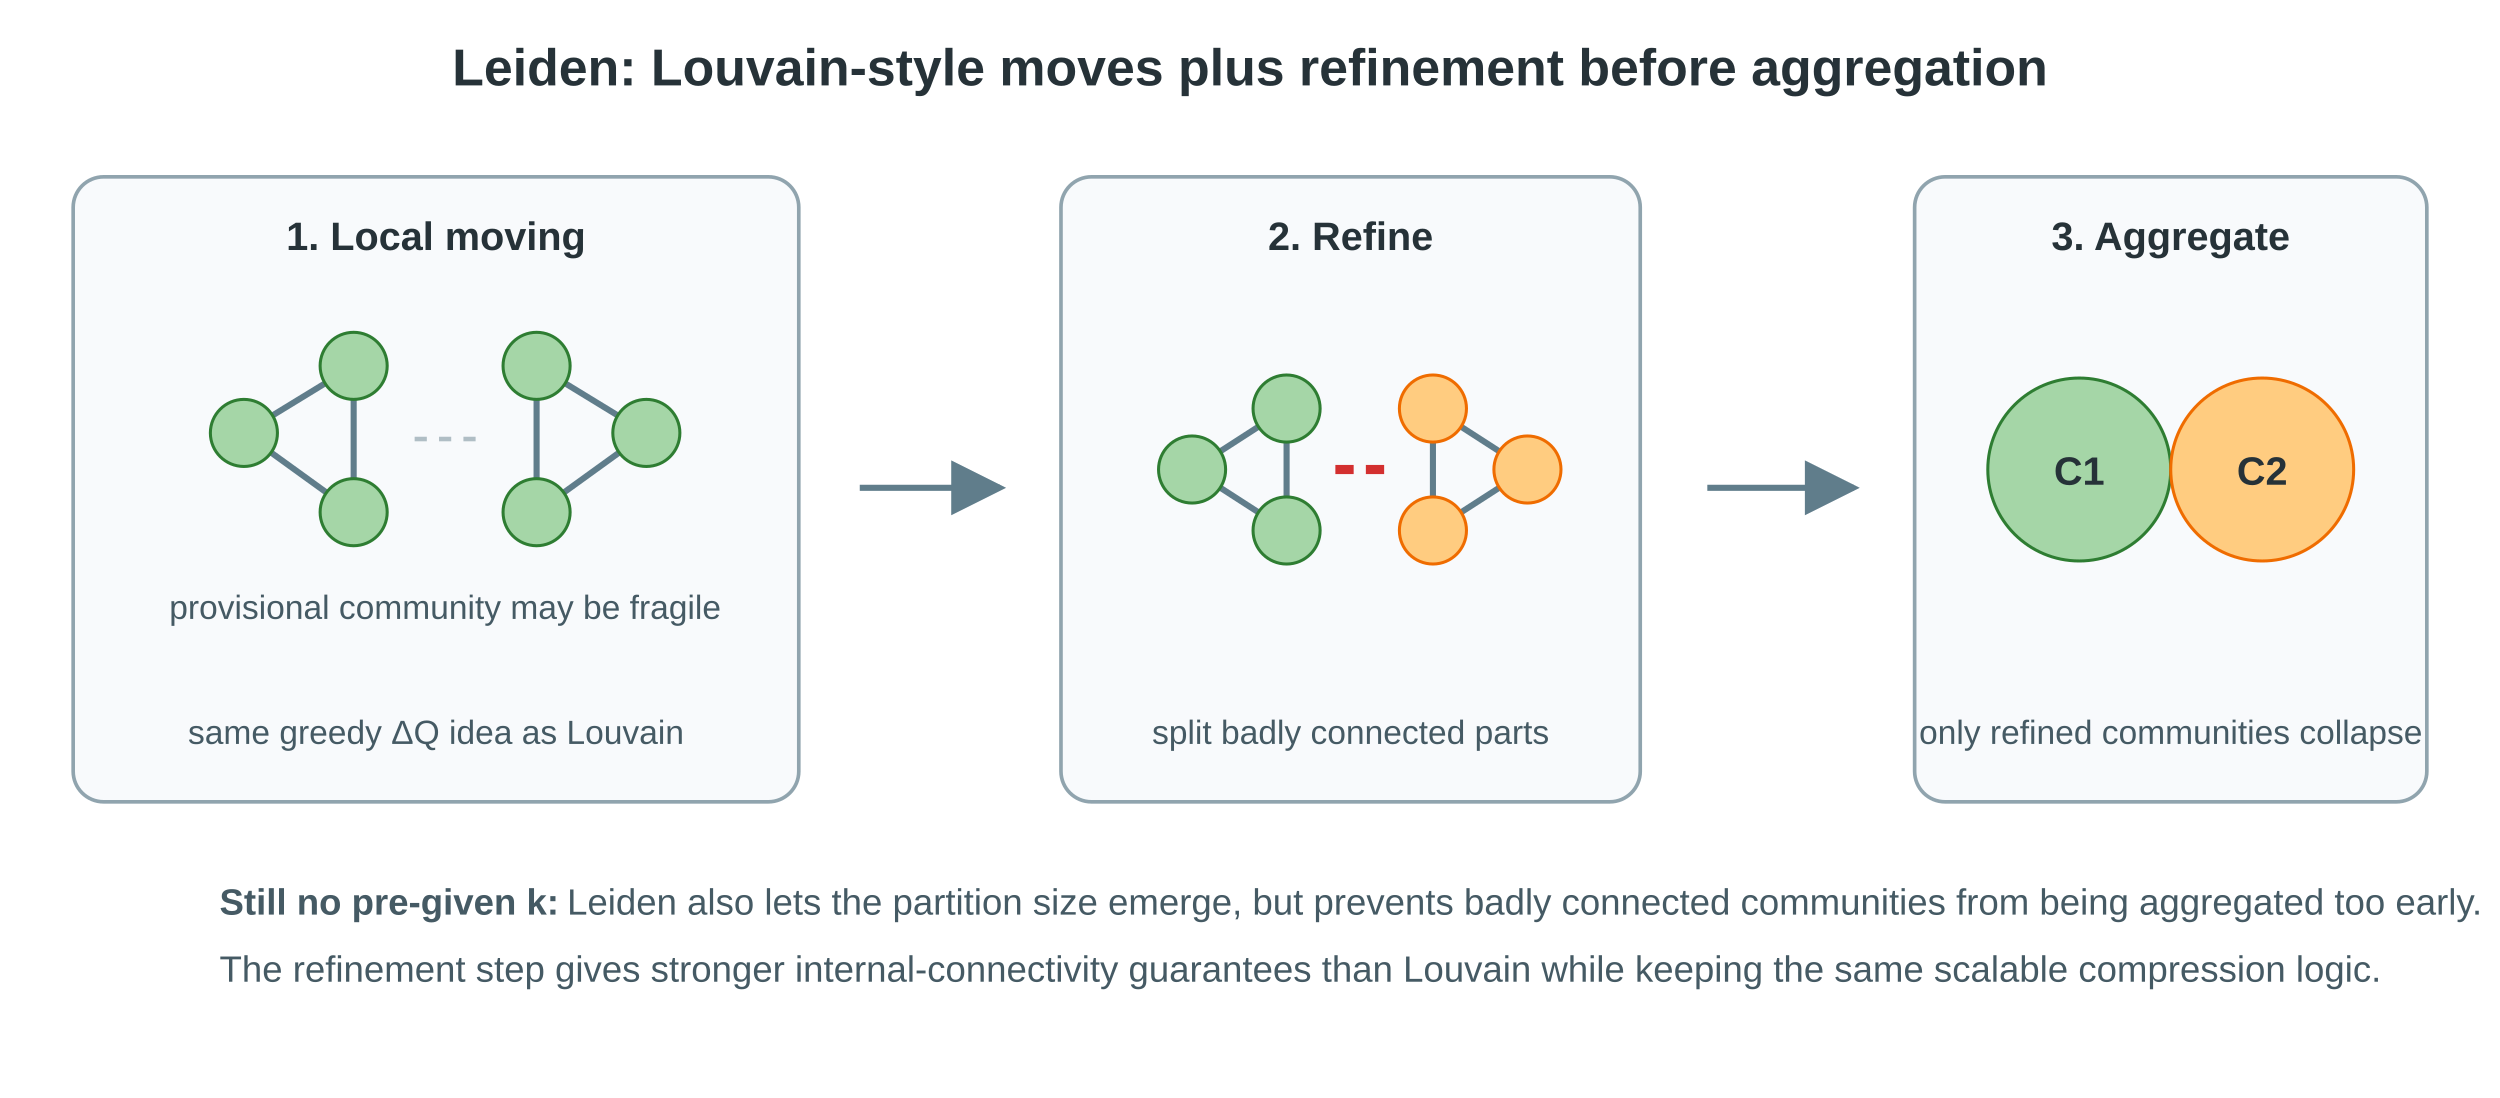
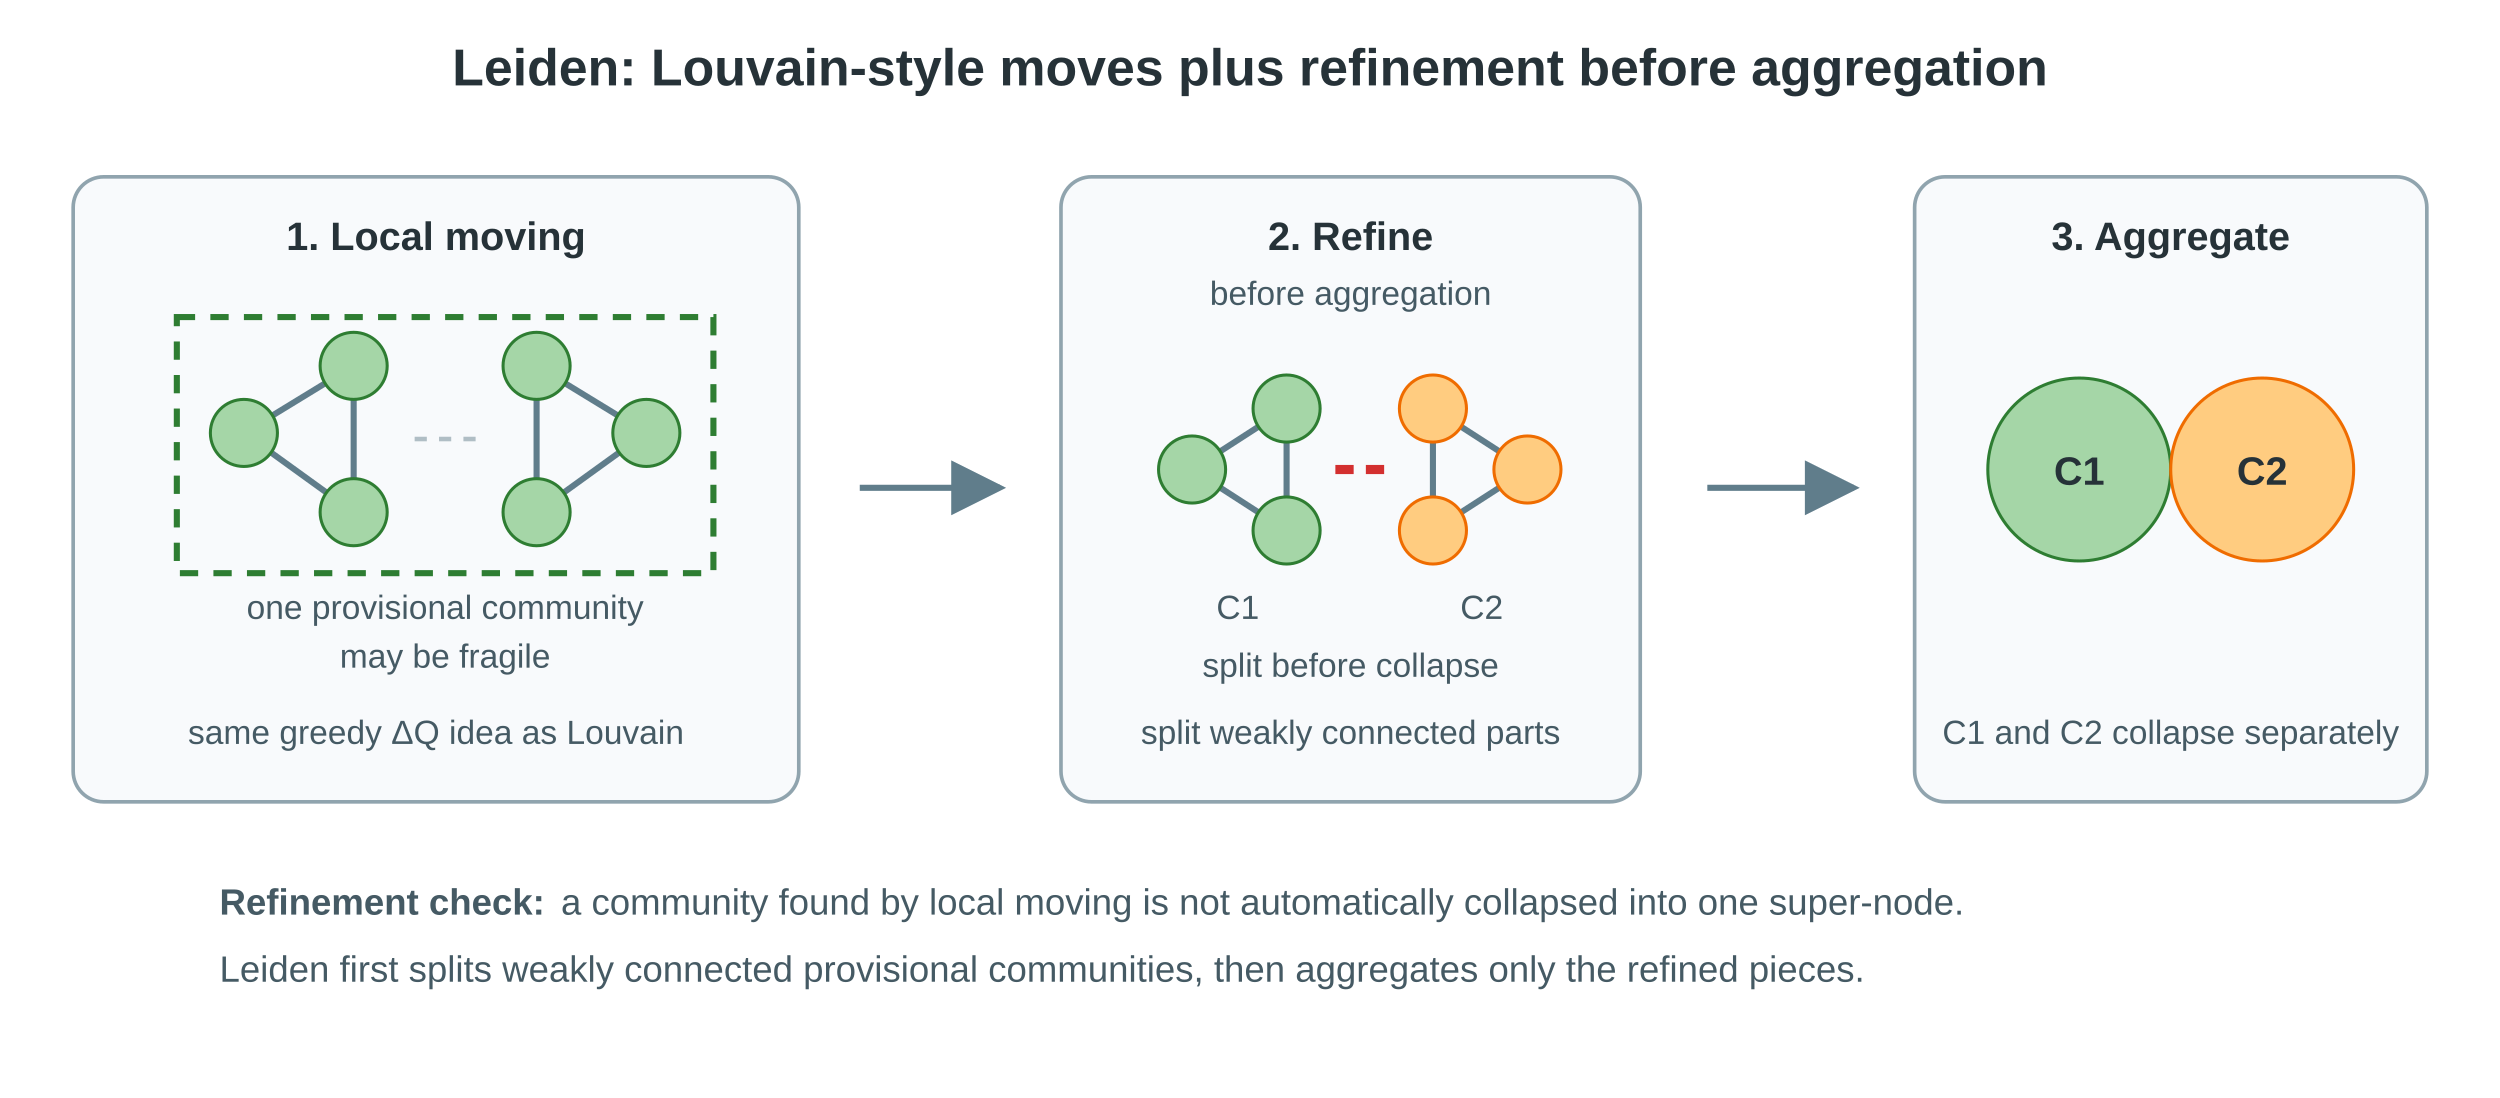
<svg xmlns="http://www.w3.org/2000/svg" viewBox="0 0 820 360" font-family="'Segoe UI', Arial, sans-serif" role="img" aria-labelledby="title desc">
  <defs>
    <marker id="arrow" markerWidth="9" markerHeight="9" refX="8" refY="4.5" orient="auto">
      <path d="M0,0 L9,4.5 L0,9 Z" fill="#607d8b" />
    </marker>
    <style>
      .title { font-size: 17px; font-weight: 700; fill: #263238; }
      .label { font-size: 13px; font-weight: 700; fill: #263238; }
      .small { font-size: 11px; fill: #455a64; }
      .box { fill: #f8fafc; stroke: #90a4ae; stroke-width: 1.2; rx: 10; }
      .green { fill: #a5d6a7; stroke: #2e7d32; }
      .orange { fill: #ffcc80; stroke: #ef6c00; }
      .blue { fill: #90caf9; stroke: #1565c0; }
      .edge { stroke: #607d8b; stroke-width: 2; }
      .weak { stroke: #b0bec5; stroke-width: 1.5; stroke-dasharray: 4 4; }
      .cut { stroke: #d32f2f; stroke-width: 3; stroke-dasharray: 6 4; }
+       .outline { fill: none; stroke: #2e7d32; stroke-width: 2; stroke-dasharray: 6 5; }
    </style>
  </defs>
  <text x="410" y="28" text-anchor="middle" class="title">Leiden: Louvain-style moves plus refinement before aggregation</text>
  <g transform="translate(24,58)">
    <rect class="box" x="0" y="0" width="238" height="205" />
    <text x="119" y="24" text-anchor="middle" class="label">1. Local moving</text>
    <text x="119" y="186" text-anchor="middle" class="small">same greedy ΔQ idea as Louvain</text>
+     <path class="outline" d="M34 46 H210 V130 H34 Z" />
    <line class="edge" x1="56" y1="84" x2="92" y2="62" />
    <line class="edge" x1="56" y1="84" x2="92" y2="110" />
    <line class="edge" x1="92" y1="62" x2="92" y2="110" />
    <line class="weak" x1="112" y1="86" x2="132" y2="86" />
    <line class="edge" x1="152" y1="62" x2="188" y2="84" />
    <line class="edge" x1="152" y1="110" x2="188" y2="84" />
    <line class="edge" x1="152" y1="62" x2="152" y2="110" />
    <circle class="green" cx="56" cy="84" r="11" />
    <circle class="green" cx="92" cy="62" r="11" />
    <circle class="green" cx="92" cy="110" r="11" />
    <circle class="green" cx="152" cy="62" r="11" />
    <circle class="green" cx="152" cy="110" r="11" />
    <circle class="green" cx="188" cy="84" r="11" />
-     <text x="122" y="145" text-anchor="middle" class="small">provisional community may be fragile</text>
+     <text x="122" y="145" text-anchor="middle" class="small">one provisional community</text>
+     <text x="122" y="161" text-anchor="middle" class="small">may be fragile</text>
  </g>
  <line x1="282" y1="160" x2="328" y2="160" class="edge" marker-end="url(#arrow)" />
  <g transform="translate(348,58)">
    <rect class="box" x="0" y="0" width="190" height="205" />
    <text x="95" y="24" text-anchor="middle" class="label">2. Refine</text>
-     <text x="95" y="186" text-anchor="middle" class="small">split badly connected parts</text>
+     <text x="95" y="42" text-anchor="middle" class="small">before aggregation</text>
+     <text x="95" y="186" text-anchor="middle" class="small">split weakly connected parts</text>
    <line class="edge" x1="43" y1="96" x2="74" y2="76" />
    <line class="edge" x1="43" y1="96" x2="74" y2="116" />
    <line class="edge" x1="74" y1="76" x2="74" y2="116" />
    <line class="cut" x1="90" y1="96" x2="106" y2="96" />
    <line class="edge" x1="122" y1="76" x2="153" y2="96" />
    <line class="edge" x1="122" y1="116" x2="153" y2="96" />
    <line class="edge" x1="122" y1="76" x2="122" y2="116" />
    <circle class="green" cx="43" cy="96" r="11" />
    <circle class="green" cx="74" cy="76" r="11" />
    <circle class="green" cx="74" cy="116" r="11" />
    <circle class="orange" cx="122" cy="76" r="11" />
    <circle class="orange" cx="122" cy="116" r="11" />
    <circle class="orange" cx="153" cy="96" r="11" />
+     <text x="58" y="145" text-anchor="middle" class="small">C1</text>
+     <text x="138" y="145" text-anchor="middle" class="small">C2</text>
+     <text x="95" y="164" text-anchor="middle" class="small">split before collapse</text>
  </g>
  <line x1="560" y1="160" x2="608" y2="160" class="edge" marker-end="url(#arrow)" />
  <g transform="translate(628,58)">
    <rect class="box" x="0" y="0" width="168" height="205" />
    <text x="84" y="24" text-anchor="middle" class="label">3. Aggregate</text>
-     <text x="84" y="186" text-anchor="middle" class="small">only refined communities collapse</text>
+     <text x="84" y="186" text-anchor="middle" class="small">C1 and C2 collapse separately</text>
    <circle class="green" cx="54" cy="96" r="30" />
    <circle class="orange" cx="114" cy="96" r="30" />
    <line class="weak" x1="84" y1="96" x2="84" y2="96" />
    <text x="54" y="101" text-anchor="middle" class="label">C1</text>
    <text x="114" y="101" text-anchor="middle" class="label">C2</text>
  </g>
  <g transform="translate(72,300)" font-size="12" fill="#455a64">
-     <text x="0" y="0" font-weight="700">Still no pre-given k:</text>
-     <text x="114" y="0">Leiden also lets the partition size emerge, but prevents badly connected communities from being aggregated too early.</text>
-     <text x="0" y="22">The refinement step gives stronger internal-connectivity guarantees than Louvain while keeping the same scalable compression logic.</text>
+     <text x="0" y="0" font-weight="700">Refinement check:</text>
+     <text x="112" y="0">a community found by local moving is not automatically collapsed into one super-node.</text>
+     <text x="0" y="22">Leiden first splits weakly connected provisional communities, then aggregates only the refined pieces.</text>
  </g>
</svg>
